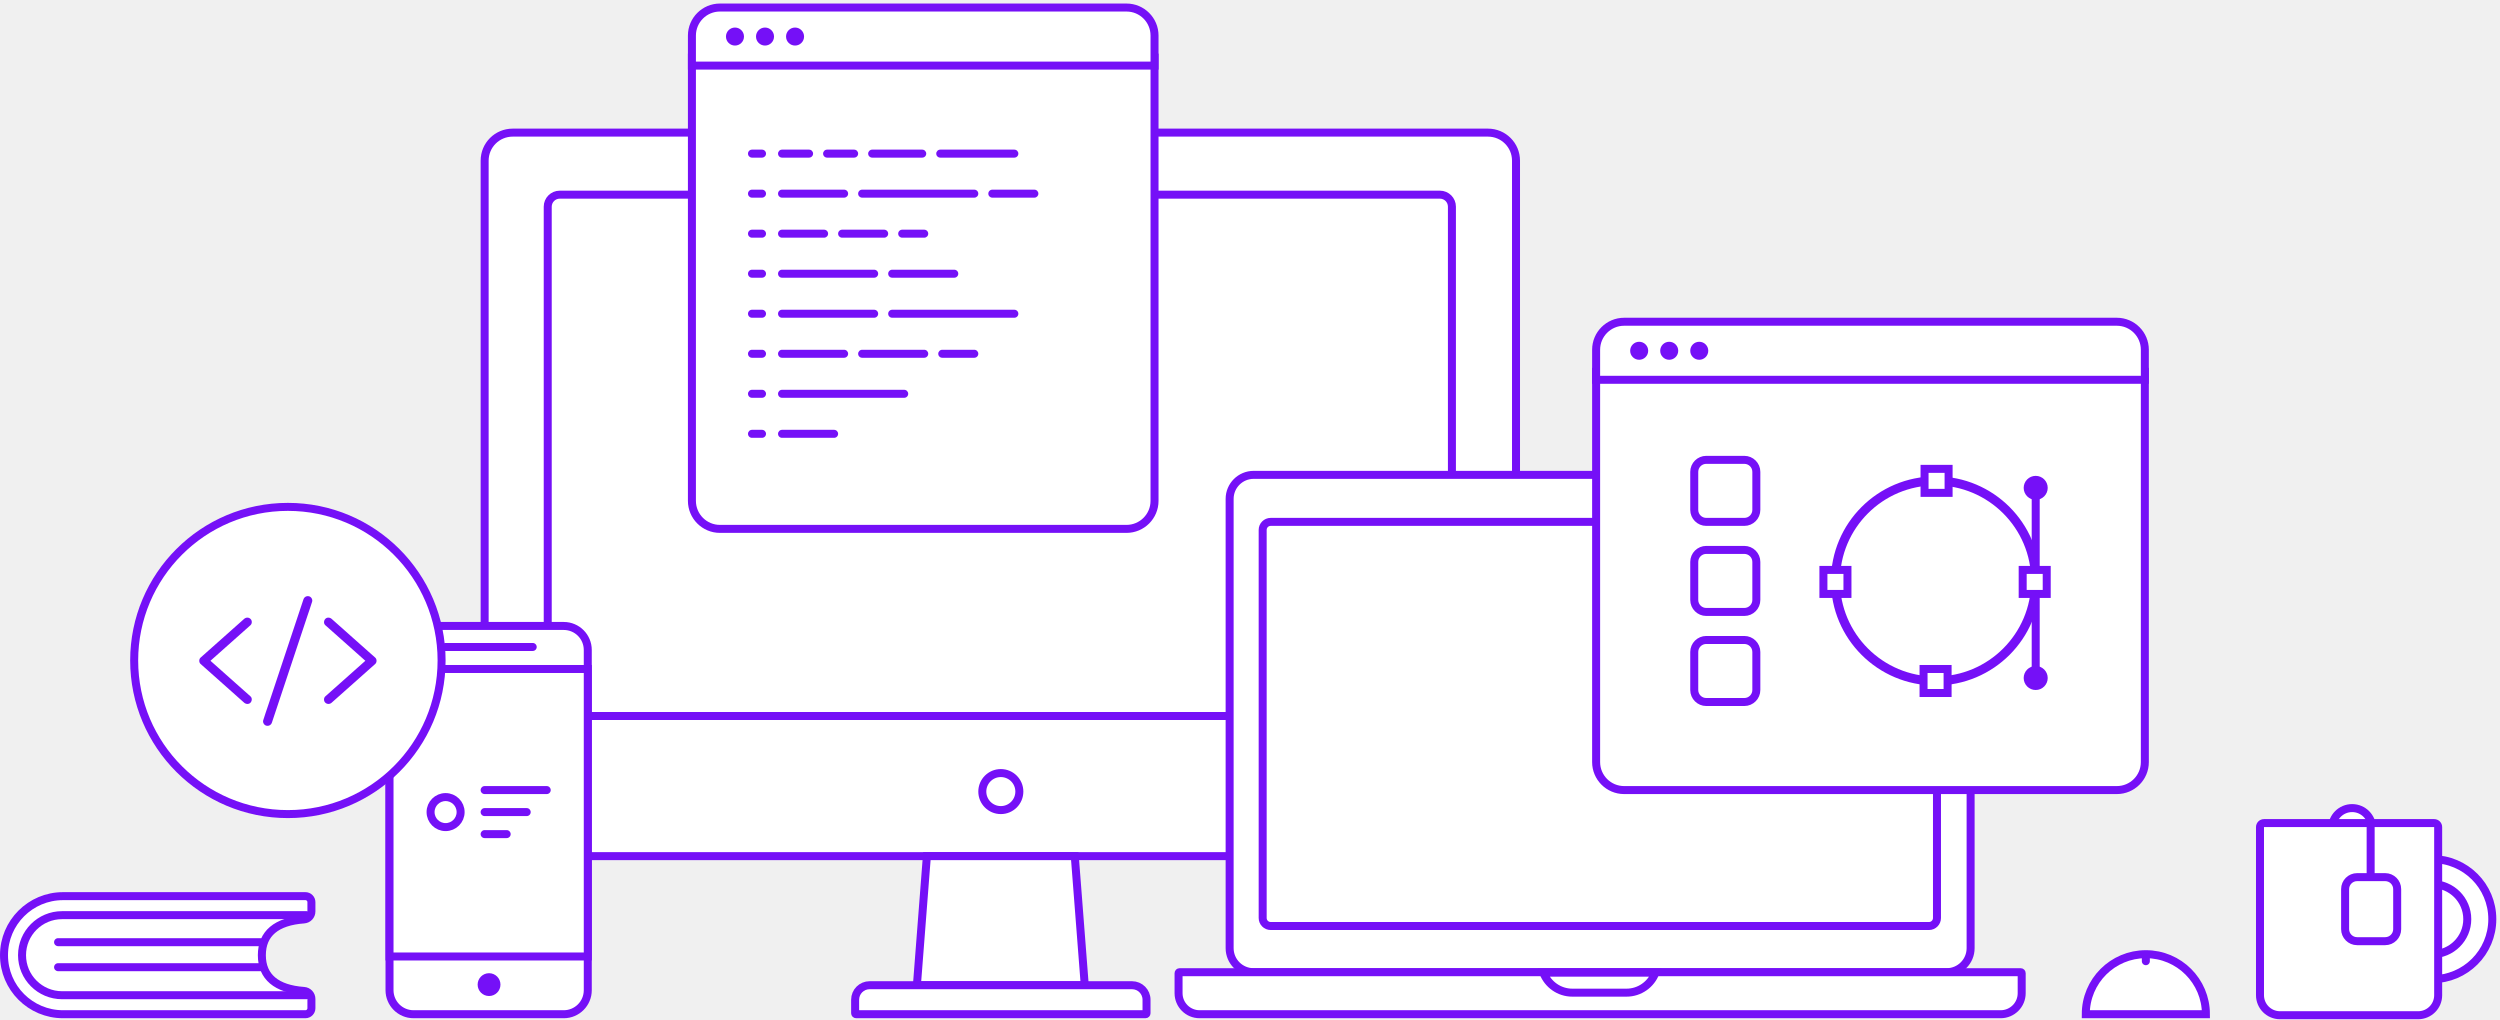
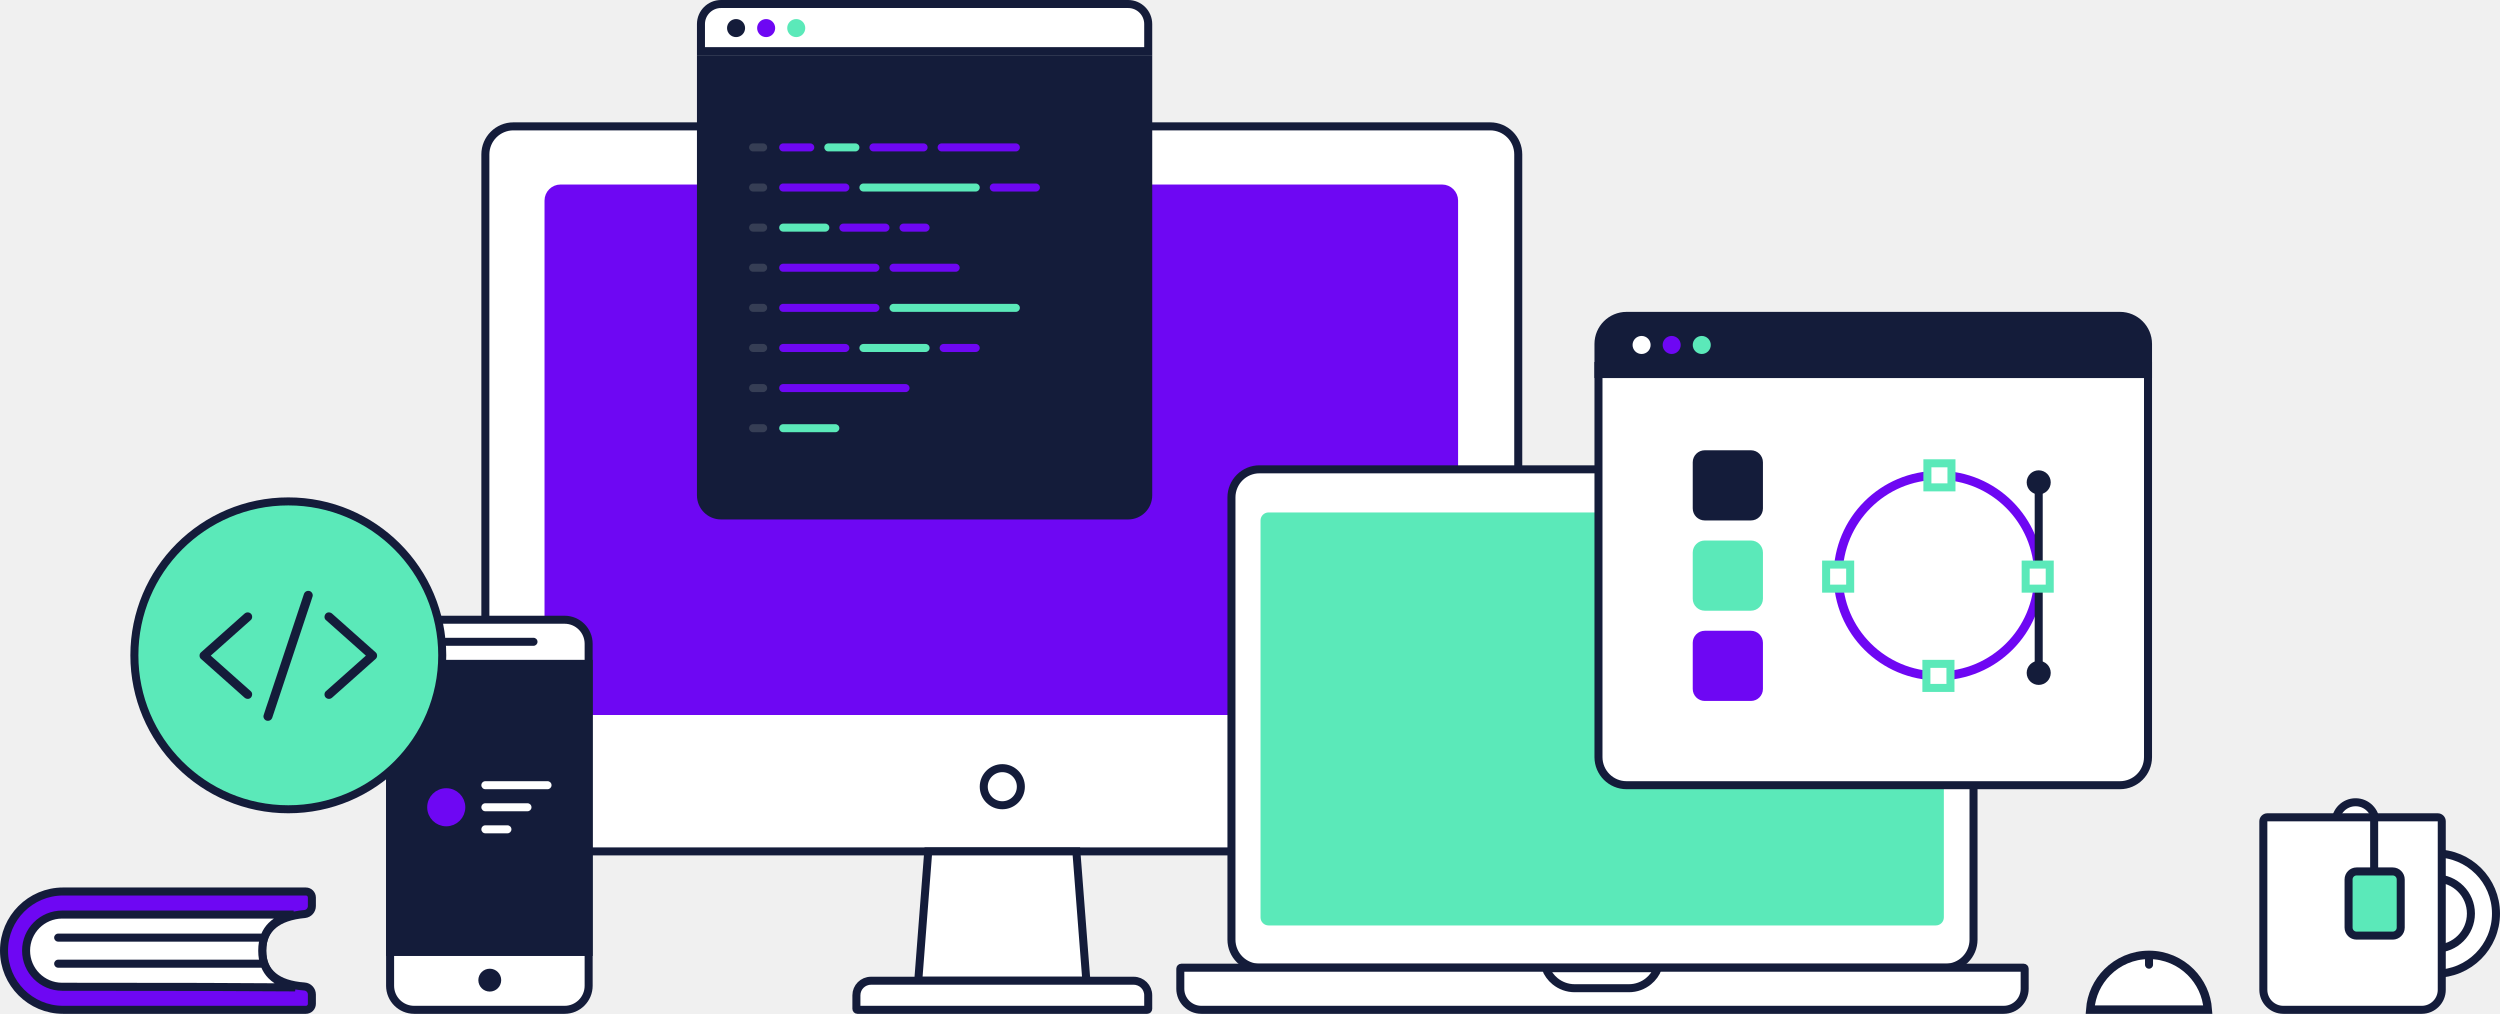
- <svg xmlns="http://www.w3.org/2000/svg" width="650px" height="265px" viewBox="0 0 650 265" version="1.1">
-   <g id="Website" stroke="none" stroke-width="1" fill="none" fill-rule="evenodd">
-     <g id="Group-32" transform="translate(0, 3)">
-       <path d="M126.008,38.765 C126.008,34.738 129.264,31.482 133.298,31.482 L386.872,31.482 C390.899,31.482 394.162,34.74 394.162,38.765 L394.162,212.307 C394.162,216.334 390.906,219.591 386.872,219.591 L133.298,219.591 C129.271,219.591 126.008,216.332 126.008,212.307 L126.008,38.765 Z" id="Case" stroke="#7510F7" stroke-width="2.081" fill="#FFFFFF" />
-       <path d="M142.41,50.737 C142.41,49.012 143.813,47.613 145.536,47.613 L374.374,47.613 C376.103,47.613 377.5,49.004 377.5,50.737 L377.5,180.042 C377.5,181.766 376.097,183.166 374.374,183.166 L145.536,183.166 C143.807,183.166 142.41,181.774 142.41,180.042 L142.41,50.737 Z" id="Case" stroke="#7510F7" stroke-width="2.081" fill="#FFFFFF" />
-       <path d="M240.99,219.591 L279.441,219.591 L282.037,253.154 L238.394,253.154 L240.99,219.591 Z" id="Case" stroke="#7510F7" stroke-width="2.081" fill="#FFFFFF" />
-       <path d="M222.334,253.411 L222.334,256.927 C222.334,259.007 224.024,260.699 226.104,260.699 L294.326,260.699 C296.402,260.699 298.096,259.007 298.096,256.927 L298.096,253.411 C298.096,253.266 297.984,253.154 297.835,253.154 L222.596,253.154 C222.45,253.154 222.334,253.269 222.334,253.411 Z" id="Keyboard" stroke="#7510F7" stroke-width="2.081" fill="#FFFFFF" transform="translate(260.2153, 256.9265) scale(1, -1) translate(-260.2153, -256.9265) " />
-       <ellipse id="Oval-6" stroke="#7510F7" stroke-width="2.081" cx="260.215" cy="202.809" rx="4.816" ry="4.813" />
-       <rect id="Case" stroke="#7510F7" stroke-width="2.081" fill="#FFFFFF" x="101.275" y="159.75" width="51.547" height="100.949" rx="6.244" />
-       <path d="M101.275,170.937 L152.822,170.937 L152.822,245.687 L101.275,245.687 L101.275,170.937 Z" id="Case" stroke="#7510F7" stroke-width="2.081" fill="#FFFFFF" />
-       <rect id="Rectangle-11" fill="#7510F7" x="114.812" y="164.173" width="24.733" height="2.081" rx="1.041" />
-       <rect id="Rectangle-11" fill="#7510F7" x="124.185" y="250.032" width="5.936" height="5.932" rx="2.966" />
-       <ellipse id="Oval-6" stroke="#7510F7" stroke-width="2.081" fill="#FFFFFF" cx="115.854" cy="208.143" rx="3.905" ry="3.903" />
-       <rect id="Rectangle-11" fill="#7510F7" x="124.966" y="201.378" width="18.224" height="2.081" rx="1.041" />
-       <rect id="Rectangle-11" fill="#7510F7" x="124.966" y="207.102" width="13.017" height="2.081" rx="1.041" />
-       <rect id="Rectangle-11" fill="#7510F7" x="124.966" y="212.826" width="7.81" height="2.081" rx="1.041" />
-       <ellipse id="Oval-7" stroke="#7510F7" stroke-width="2.081" fill="#FFFFFF" cx="74.849" cy="168.726" rx="39.964" ry="39.937" />
-       <rect id="Case" stroke="#7510F7" stroke-width="2.081" fill="#FFFFFF" x="319.705" y="120.463" width="192.654" height="129.309" rx="6.244" />
-       <path d="M306.426,250.026 L306.426,255.235 C306.426,258.248 308.874,260.699 311.888,260.699 L520.176,260.699 C523.187,260.699 525.638,258.25 525.638,255.235 L525.638,250.026 C525.638,249.884 525.525,249.772 525.379,249.772 L306.685,249.772 C306.539,249.772 306.426,249.884 306.426,250.026 Z" id="Keyboard" stroke="#7510F7" stroke-width="2.081" fill="#FFFFFF" />
-       <path d="M430.429,249.889 L401.27,249.888 C402.434,252.961 405.402,255.092 408.808,255.092 L422.891,255.092 C426.297,255.092 429.265,252.962 430.429,249.889 Z" id="Notch" stroke="#7510F7" stroke-width="2.081" fill="#FFFFFF" />
-       <rect id="Screen" stroke="#7510F7" stroke-width="2.081" fill="#FFFFFF" x="328.295" y="132.691" width="175.32" height="105.073" rx="2.081" />
-       <ellipse id="Oval-3" fill="#293347" cx="254.358" cy="49.954" rx="1.302" ry="1.301" />
-       <path d="M179.899,11.968 L300.178,11.968 L300.178,127.228 C300.178,131.249 296.909,134.512 292.886,134.512 L187.191,134.512 C183.166,134.512 179.899,131.248 179.899,127.228 L179.899,11.968 Z" id="Case" stroke="#7510F7" stroke-width="2.081" fill="#FFFFFF" />
-       <path d="M179.899,6.238 C179.899,2.22 183.169,-1.041 187.191,-1.041 L292.886,-1.041 C296.913,-1.041 300.178,2.216 300.178,6.238 L300.178,14.05 L179.899,14.05 L179.899,6.238 Z" id="Case" stroke="#7510F7" stroke-width="2.081" fill="#FFFFFF" />
-       <ellipse id="Oval-5" fill="#7510F7" cx="191.094" cy="6.504" rx="2.343" ry="2.342" />
-       <ellipse id="Oval-5" fill="#7510F7" cx="198.904" cy="6.504" rx="2.343" ry="2.342" />
-       <ellipse id="Oval-5" fill="#7510F7" cx="206.714" cy="6.504" rx="2.343" ry="2.342" />
-       <rect id="Rectangle-11" fill="#7510F7" x="194.478" y="87.94" width="4.686" height="2.081" rx="1.041" />
-       <rect id="Rectangle-11" fill="#7510F7" x="194.478" y="35.905" width="4.686" height="2.081" rx="1.041" />
-       <path d="M203.329,35.905 L210.36,35.905 C210.935,35.905 211.401,36.371 211.401,36.945 C211.401,37.52 210.935,37.986 210.36,37.986 L203.329,37.986 C202.754,37.986 202.288,37.52 202.288,36.945 C202.288,36.371 202.754,35.905 203.329,35.905 Z" id="Rectangle-11" fill="#7510F7" />
-       <path d="M215.045,35.905 L222.075,35.905 C222.65,35.905 223.116,36.371 223.116,36.945 C223.116,37.52 222.65,37.986 222.075,37.986 L215.045,37.986 C214.47,37.986 214.004,37.52 214.004,36.945 C214.004,36.371 214.47,35.905 215.045,35.905 Z" id="Rectangle-11" fill="#7510F7" />
-       <path d="M226.76,35.905 L239.779,35.905 C240.354,35.905 240.82,36.371 240.82,36.945 C240.82,37.52 240.354,37.986 239.779,37.986 L226.76,37.986 C226.186,37.986 225.72,37.52 225.72,36.945 C225.72,36.371 226.186,35.905 226.76,35.905 Z" id="Rectangle-11" fill="#7510F7" />
-       <path d="M244.464,35.905 L263.731,35.905 C264.305,35.905 264.771,36.371 264.771,36.945 C264.771,37.52 264.305,37.986 263.731,37.986 L244.464,37.986 C243.889,37.986 243.423,37.52 243.423,36.945 C243.423,36.371 243.889,35.905 244.464,35.905 Z" id="Rectangle-11" fill="#7510F7" />
-       <rect id="Rectangle-11" fill="#7510F7" x="194.478" y="46.312" width="4.686" height="2.081" rx="1.041" />
-       <rect id="Rectangle-11" fill="#7510F7" x="194.478" y="56.719" width="4.686" height="2.081" rx="1.041" />
-       <rect id="Rectangle-11" fill="#7510F7" x="194.478" y="67.126" width="4.686" height="2.081" rx="1.041" />
-       <rect id="Rectangle-11" fill="#7510F7" x="194.478" y="77.533" width="4.686" height="2.081" rx="1.041" />
-       <rect id="Rectangle-11" fill="#7510F7" x="194.478" y="98.348" width="4.686" height="2.081" rx="1.041" />
-       <rect id="Rectangle-11" fill="#7510F7" x="194.478" y="108.755" width="4.686" height="2.081" rx="1.041" />
-       <rect id="Rectangle-11" fill="#7510F7" x="202.288" y="46.312" width="18.224" height="2.081" rx="1.041" />
-       <rect id="Rectangle-11" fill="#7510F7" x="223.116" y="46.312" width="31.241" height="2.081" rx="1.041" />
-       <rect id="Rectangle-11" fill="#7510F7" x="256.961" y="46.312" width="13.017" height="2.081" rx="1.041" />
-       <rect id="Rectangle-11" fill="#7510F7" x="202.288" y="56.719" width="13.017" height="2.081" rx="1.041" />
-       <rect id="Rectangle-11" fill="#7510F7" x="217.909" y="56.719" width="13.017" height="2.081" rx="1.041" />
-       <rect id="Rectangle-11" fill="#7510F7" x="233.53" y="56.719" width="7.81" height="2.081" rx="1.041" />
-       <rect id="Rectangle-11" fill="#7510F7" x="202.288" y="67.126" width="26.035" height="2.081" rx="1.041" />
-       <rect id="Rectangle-11" fill="#7510F7" x="230.926" y="67.126" width="18.224" height="2.081" rx="1.041" />
-       <rect id="Rectangle-11" fill="#7510F7" x="202.288" y="77.533" width="26.035" height="2.081" rx="1.041" />
-       <rect id="Rectangle-11" fill="#7510F7" x="230.926" y="77.533" width="33.845" height="2.081" rx="1.041" />
-       <rect id="Rectangle-11" fill="#7510F7" x="202.288" y="87.94" width="18.224" height="2.081" rx="1.041" />
-       <rect id="Rectangle-11" fill="#7510F7" x="223.116" y="87.94" width="18.224" height="2.081" rx="1.041" />
-       <rect id="Rectangle-11" fill="#7510F7" x="243.944" y="87.94" width="10.414" height="2.081" rx="1.041" />
-       <rect id="Rectangle-11" fill="#7510F7" x="202.288" y="98.348" width="33.845" height="2.081" rx="1.041" />
-       <rect id="Rectangle-11" fill="#7510F7" x="202.288" y="108.755" width="15.621" height="2.081" rx="1.041" />
-       <path d="M414.991,93.664 L557.659,93.664 L557.659,195.143 C557.659,199.163 554.4,202.419 550.374,202.419 L422.277,202.419 C418.256,202.419 414.991,199.157 414.991,195.143 L414.991,93.664 Z" id="Case" stroke="#7510F7" stroke-width="2.081" fill="#FFFFFF" />
-       <path d="M414.991,87.934 C414.991,83.913 418.251,80.655 422.277,80.655 L550.374,80.655 C554.398,80.655 557.659,83.912 557.659,87.934 L557.659,95.746 L414.991,95.746 L414.991,87.934 Z" id="Case" stroke="#7510F7" stroke-width="2.081" fill="#FFFFFF" />
-       <ellipse id="Oval-5" fill="#7510F7" cx="426.186" cy="88.201" rx="2.343" ry="2.342" />
-       <ellipse id="Oval-5" fill="#7510F7" cx="433.996" cy="88.201" rx="2.343" ry="2.342" />
-       <ellipse id="Oval-5" fill="#7510F7" cx="441.806" cy="88.201" rx="2.343" ry="2.342" />
-       <ellipse id="Oval-6" stroke="#7510F7" stroke-width="2.342" fill="#FFFFFF" cx="503.248" cy="148.042" rx="26.035" ry="26.018" />
-       <path d="M500.383,118.902 L500.383,125.146 L506.633,125.146 L506.633,118.902 L500.383,118.902 Z" id="Rectangle-12" stroke="#7510F7" stroke-width="2.081" fill="#FFFFFF" />
-       <path d="M500.123,170.937 L500.123,177.182 L506.373,177.182 L506.373,170.937 L500.123,170.937 Z" id="Rectangle-12" stroke="#7510F7" stroke-width="2.081" fill="#FFFFFF" />
-       <path d="M474.089,145.18 L474.089,151.424 L480.338,151.424 L480.338,145.18 L474.089,145.18 Z" id="Rectangle-12" stroke="#7510F7" stroke-width="2.081" fill="#FFFFFF" />
-       <path d="M525.897,145.18 L525.897,151.424 L532.147,151.424 L532.147,145.18 L525.897,145.18 Z" id="Rectangle-12" stroke="#7510F7" stroke-width="2.081" fill="#FFFFFF" />
-       <line x1="529.282" y1="124.626" x2="529.282" y2="144.139" id="Line" stroke="#7510F7" stroke-width="2.081" stroke-linecap="square" />
-       <line x1="529.282" y1="151.944" x2="529.282" y2="171.458" id="Line" stroke="#7510F7" stroke-width="2.081" stroke-linecap="square" />
-       <ellipse id="Oval-5" fill="#7510F7" cx="529.282" cy="123.845" rx="3.124" ry="3.122" />
-       <ellipse id="Oval-5" fill="#7510F7" cx="529.282" cy="173.279" rx="3.124" ry="3.122" />
-       <g id="Group-60" transform="translate(439.4632, 115.5194)" fill="#FFFFFF" stroke="#7510F7" stroke-width="2.081">
-         <rect id="Rectangle-15" x="1.041" y="1.041" width="16.143" height="16.131" rx="3.122" />
-         <rect id="Rectangle-15" x="1.041" y="24.457" width="16.143" height="16.131" rx="3.122" />
-         <rect id="Rectangle-15" x="1.041" y="47.873" width="16.143" height="16.131" rx="3.122" />
+ <svg xmlns="http://www.w3.org/2000/svg" width="2493px" height="1011px" viewBox="0 0 2493 1011" version="1.1">
+   <g id="Assets" stroke="none" stroke-width="1" fill="none" fill-rule="evenodd">
+     <g id="Group-28">
+       <path d="M1485.994,126 L512.006,126 C504.271,126 497.27,129.133 492.203,134.197 C487.134,139.264 484,146.263 484,153.994 L484,821.006 C484,828.733 487.135,835.733 492.205,840.801 C497.273,845.866 504.274,849 512.006,849 L1485.994,849 C1493.729,849 1500.73,845.867 1505.797,840.803 C1510.866,835.736 1514,828.737 1514,821.006 L1514,153.994 C1514,146.267 1510.865,139.267 1505.795,134.199 C1500.727,129.134 1493.726,126 1485.994,126 Z" id="Case" stroke="#141C3A" stroke-width="8" fill="#FFFFFF" />
+       <path d="M1438.007,188 L558.993,188 C555.683,188 552.683,189.344 550.511,191.52 C548.342,193.692 547,196.692 547,200.006 L547,696.994 C547,700.308 548.342,703.309 550.511,705.481 C552.682,707.656 555.681,709 558.993,709 L1438.007,709 C1441.317,709 1444.317,707.656 1446.489,705.48 C1448.658,703.308 1450,700.308 1450,696.994 L1450,200.006 C1450,196.692 1448.658,193.691 1446.489,191.519 C1444.318,189.344 1441.319,188 1438.007,188 Z" id="Case" stroke="#6E07F3" stroke-width="8" fill="#6E07F3" />
+       <path d="M1073.35,849 L925.65,849 L915.679,978 L1083.321,978 L1073.35,849 Z" id="Case" stroke="#141C3A" stroke-width="8" fill="#FFFFFF" />
+       <path d="M1143.998,978 L855.002,978 C854.726,978 854.476,978.111 854.295,978.292 C854.112,978.476 854,978.73 854,979.009 L854,992.5 C854,996.505 855.623,1000.129 858.248,1002.753 C860.873,1005.377 864.5,1007 868.506,1007 L1130.494,1007 C1134.499,1007 1138.126,1005.376 1140.751,1002.752 C1143.376,1000.128 1145,996.504 1145,992.5 L1145,979.009 C1145,978.729 1144.89,978.475 1144.707,978.292 C1144.526,978.11 1144.275,978 1143.998,978 Z" id="Keyboard" stroke="#141C3A" stroke-width="8" fill="#FFFFFF" transform="translate(999.5, 992.5) scale(1, -1) translate(-999.5, -992.5) " />
+       <circle id="Oval-6" stroke="#141C3A" stroke-width="8" cx="999.5" cy="784.5" r="18.5" />
+       <rect id="Case" stroke="#141C3A" stroke-width="8" fill="#FFFFFF" x="389" y="618" width="198" height="389" rx="24" />
+       <path d="M587,662 L389,662 L389,949.3 L587,949.3 L587,662 Z" id="Case" stroke="#141C3A" stroke-width="8" fill="#141C3A" />
+       <rect id="Rectangle-11" fill="#141C3A" x="441" y="636" width="95" height="8" rx="4" />
+       <rect id="Rectangle-11" fill="#141C3A" x="477" y="966" width="22.8" height="22.8" rx="11.4" />
+       <circle id="Oval-6" stroke="#6E07F3" stroke-width="8" fill="#6E07F3" cx="445" cy="805" r="15" />
+       <g id="Group-73" transform="translate(480, 779)" fill="#FFFFFF">
+         <rect id="Rectangle-11" x="0" y="0" width="70" height="8" rx="4" />
+         <rect id="Rectangle-11" x="0" y="22" width="50" height="8" rx="4" />
+         <rect id="Rectangle-11" x="0" y="44" width="30" height="8" rx="4" />
      </g>
-       <ellipse id="Oval-8" stroke="#7510F7" stroke-width="2.081" fill="#FFFFFF" cx="632.379" cy="235.982" rx="15.621" ry="15.611" />
-       <ellipse id="Oval-8" stroke="#7510F7" stroke-width="2.081" fill="#FFFFFF" cx="632.379" cy="235.982" rx="9.112" ry="9.106" />
-       <ellipse id="Oval-8" stroke="#7510F7" stroke-width="2.081" fill="#FFFFFF" cx="611.552" cy="212.306" rx="5.207" ry="5.204" />
-       <path d="M588.64,211.005 C588.065,211.005 587.599,211.471 587.599,212.046 L587.599,255.756 C587.599,258.63 589.929,260.959 592.803,260.959 L628.72,260.959 C631.594,260.959 633.924,258.63 633.924,255.756 L633.924,212.046 C633.924,211.471 633.458,211.005 632.883,211.005 L588.64,211.005 Z" id="Rectangle-16" stroke="#7510F7" stroke-width="2.081" fill="#FFFFFF" />
-       <rect id="Rectangle-16" stroke="#7510F7" stroke-width="2.081" fill="#FFFFFF" x="609.729" y="225.055" width="13.539" height="16.651" rx="3.122" />
-       <line x1="616.368" y1="211.395" x2="616.368" y2="223.233" id="Line-2" stroke="#7510F7" stroke-width="2.081" stroke-linecap="square" />
-       <path d="M557.92,260.699 C566.548,260.699 573.541,260.699 573.541,260.699 C573.541,252.078 566.548,245.088 557.92,245.088 C549.293,245.088 542.3,252.078 542.3,260.699 C542.3,260.699 549.293,260.699 557.92,260.699 Z" id="Oval-8" stroke="#7510F7" stroke-width="2.081" fill="#FFFFFF" />
-       <rect id="Rectangle-11" fill="#7510F7" x="556.879" y="244.568" width="2.083" height="3.382" rx="1.041" />
-       <path d="M16.391,229.998 C7.913,229.998 1.041,236.871 1.041,245.349 C1.041,253.827 7.913,260.699 16.391,260.699 L79.407,260.699 C80.269,260.699 80.968,260 80.968,259.138 L80.968,256.722 C80.968,255.63 80.124,254.723 79.034,254.646 C71.88,254.138 68.081,250.995 68.081,245.349 C68.081,239.702 71.88,236.559 79.034,236.051 C80.124,235.974 80.968,235.067 80.968,233.975 L80.968,231.559 C80.968,230.697 80.269,229.998 79.407,229.998 L16.391,229.998 Z" id="Rectangle-17" stroke="#7510F7" stroke-width="2.081" fill="#FFFFFF" />
-       <path d="M80.186,255.3 C80.186,255.552 79.982,255.756 79.73,255.756 L79.73,255.756 L72.353,255.756 L16.141,255.756 C10.39,255.756 5.728,251.096 5.728,245.349 C5.728,239.601 10.39,234.941 16.141,234.941 L72.353,234.941 L79.73,234.941 L79.73,234.941 C79.982,234.941 80.186,235.146 80.186,235.397" id="Rectangle-19" stroke="#7510F7" stroke-width="2.081" />
-       <rect id="Rectangle-18" fill="#7510F7" x="14.059" y="240.926" width="54.673" height="2.081" rx="1.041" />
-       <rect id="Rectangle-18" fill="#7510F7" x="14.059" y="247.43" width="54.673" height="2.081" rx="1.041" />
-       <path d="M65.127,178.055 C63.849,176.92 62.571,175.785 61.294,174.65 C59.257,172.843 57.227,171.03 55.191,169.223 C54.724,168.812 54.258,168.395 53.797,167.983 C53.797,168.528 53.797,169.078 53.797,169.622 C55.074,168.487 56.352,167.352 57.63,166.217 C59.666,164.41 61.696,162.597 63.732,160.79 C64.199,160.379 64.666,159.962 65.127,159.551 C65.582,159.145 65.576,158.317 65.127,157.912 C64.642,157.466 63.966,157.477 63.475,157.912 C62.198,159.047 60.92,160.182 59.642,161.317 C57.606,163.124 55.576,164.937 53.54,166.744 C53.073,167.155 52.607,167.572 52.146,167.983 C51.696,168.383 51.696,169.223 52.146,169.622 C53.423,170.758 54.701,171.893 55.979,173.028 C58.015,174.835 60.045,176.648 62.081,178.455 C62.548,178.866 63.015,179.283 63.475,179.694 C63.931,180.1 64.683,180.175 65.127,179.694 C65.535,179.254 65.611,178.489 65.127,178.055 L65.127,178.055 Z" id="Shape" fill="#7510F7" fill-rule="nonzero" />
-       <path d="M84.583,159.554 C85.86,160.689 87.138,161.824 88.416,162.959 C90.452,164.766 92.482,166.579 94.518,168.386 C94.985,168.797 95.452,169.214 95.912,169.625 C95.912,169.081 95.912,168.531 95.912,167.986 C94.635,169.121 93.357,170.256 92.079,171.392 C90.043,173.199 88.013,175.011 85.977,176.818 C85.51,177.23 85.043,177.647 84.583,178.058 C84.128,178.463 84.133,179.291 84.583,179.697 C85.067,180.143 85.744,180.131 86.234,179.697 C87.511,178.562 88.789,177.427 90.067,176.291 C92.103,174.484 94.133,172.672 96.169,170.865 C96.636,170.453 97.103,170.036 97.563,169.625 C98.013,169.226 98.013,168.386 97.563,167.986 C96.286,166.851 95.008,165.716 93.73,164.581 C91.694,162.774 89.664,160.961 87.628,159.154 C87.161,158.743 86.695,158.326 86.234,157.914 C85.779,157.509 85.026,157.434 84.583,157.914 C84.174,158.355 84.098,159.119 84.583,159.554 L84.583,159.554 Z" id="Shape" fill="#7510F7" fill-rule="nonzero" />
-       <path d="M70.694,184.876 C71.044,183.833 71.388,182.791 71.738,181.742 C72.572,179.235 73.407,176.733 74.241,174.225 C75.244,171.202 76.248,168.184 77.257,165.161 C78.126,162.549 78.996,159.937 79.865,157.325 C80.279,156.056 80.746,154.794 81.131,153.508 C81.137,153.491 81.143,153.473 81.148,153.456 C81.341,152.883 80.927,152.164 80.332,152.031 C79.69,151.886 79.101,152.222 78.896,152.842 C78.546,153.885 78.202,154.927 77.852,155.975 C77.018,158.483 76.184,160.985 75.349,163.493 C74.346,166.516 73.342,169.534 72.333,172.557 C71.464,175.169 70.595,177.781 69.725,180.393 C69.311,181.656 68.844,182.918 68.459,184.204 C68.453,184.221 68.448,184.239 68.442,184.256 C68.249,184.829 68.663,185.548 69.259,185.681 C69.9,185.826 70.49,185.49 70.694,184.876 L70.694,184.876 Z" id="Shape" fill="#7510F7" fill-rule="nonzero" />
+       <circle id="Oval-7" stroke="#141C3A" stroke-width="8" fill="#5BE9B9" cx="287.5" cy="653.5" r="153.5" />
+       <path d="M1940.009,468 L1255.991,468 C1248.259,468 1241.262,471.134 1236.197,476.2 C1231.132,481.267 1228,488.267 1228,496 L1228,937 C1228,944.728 1231.134,951.729 1236.2,956.797 C1241.265,961.865 1248.262,965 1255.991,965 L1940.009,965 C1947.741,965 1954.738,961.866 1959.803,956.8 C1964.868,951.733 1968,944.733 1968,937 L1968,496 C1968,488.272 1964.866,481.271 1959.8,476.203 C1954.735,471.135 1947.738,468 1940.009,468 Z" id="Case" stroke="#141C3A" stroke-width="8" fill="#FFFFFF" />
+       <path d="M2018.008,965 L1177.992,965 C1177.719,965 1177.472,965.112 1177.293,965.291 C1177.112,965.472 1177,965.723 1177,966 L1177,986 C1177,991.8 1179.351,997.049 1183.152,1000.849 C1186.953,1004.65 1192.206,1007 1198.007,1007 L1997.993,1007 C2003.794,1007 2009.046,1004.649 2012.848,1000.849 C2016.649,997.049 2019,991.799 2019,986 L2019,966 C2019,965.723 2018.887,965.473 2018.705,965.291 C2018.527,965.113 2018.281,965 2018.008,965 Z" id="Keyboard" stroke="#141C3A" stroke-width="8" fill="#FFFFFF" />
+       <path d="M1653.29,965.449 L1541.307,965.449 C1543.256,970.584 1546.53,975.065 1550.71,978.477 C1556.048,982.836 1562.866,985.448 1570.294,985.448 L1624.304,985.448 C1631.73,985.448 1638.548,982.835 1643.886,978.476 C1648.066,975.064 1651.34,970.583 1653.29,965.449 Z" id="Notch" stroke="#141C3A" stroke-width="8" fill="#FFFFFF" />
+       <rect id="Screen" fill="#5BE9B9" x="1257" y="511" width="681.407" height="411.85" rx="8" />
+       <g id="Group-69" transform="translate(695, 0)">
+         <circle id="Oval-3" fill="#293347" cx="282" cy="197" r="5" />
+         <path d="M450,59 L4,59 L4,494.001 C4,499.527 6.238,504.525 9.858,508.143 C13.479,511.763 18.482,514 24.009,514 L429.991,514 C435.517,514 440.52,511.762 444.14,508.142 C447.761,504.524 450,499.524 450,494.001 L450,59 Z" id="Case" stroke="#141C3A" stroke-width="8" fill="#141C3A" />
+         <path d="M429.991,4 L24.009,4 C18.483,4 13.481,6.239 9.86,9.859 C6.239,13.479 4,18.48 4,24.004 L4,51 L450,51 L450,24.004 C450,18.481 447.76,13.48 444.139,9.86 C440.518,6.24 435.516,4 429.991,4 Z" id="Case" stroke="#141C3A" stroke-width="8" fill="#FFFFFF" />
+         <circle id="Oval-5" fill="#141C3A" cx="39" cy="28" r="9" />
+         <circle id="Oval-5" fill="#6E07F3" cx="69" cy="28" r="9" />
+         <circle id="Oval-5" fill="#5BE9B9" cx="99" cy="28" r="9" />
+         <g id="Group-72" transform="translate(52, 143)">
+           <rect id="Rectangle-11" fill="#535B6B" opacity="0.54" x="0" y="200" width="18" height="8" rx="4" />
+           <rect id="Rectangle-11" fill="#535B6B" opacity="0.54" x="0" y="0" width="18" height="8" rx="4" />
+           <path d="M34,0 L61,0 C63.209,-4.05812251e-16 65,1.791 65,4 C65,6.209 63.209,8 61,8 L34,8 C31.791,8 30,6.209 30,4 C30,1.791 31.791,4.05812251e-16 34,0 Z" id="Rectangle-11" fill="#6E07F3" />
+           <path d="M79,0 L106,0 C108.209,-4.05812251e-16 110,1.791 110,4 C110,6.209 108.209,8 106,8 L79,8 C76.791,8 75,6.209 75,4 C75,1.791 76.791,4.05812251e-16 79,0 Z" id="Rectangle-11" fill="#5BE9B9" />
+           <path d="M124,0 L174,0 C176.209,-4.05812251e-16 178,1.791 178,4 C178,6.209 176.209,8 174,8 L124,8 C121.791,8 120,6.209 120,4 C120,1.791 121.791,4.05812251e-16 124,0 Z" id="Rectangle-11" fill="#6E07F3" />
+           <path d="M192,0 L266,0 C268.209,-4.05812251e-16 270,1.791 270,4 C270,6.209 268.209,8 266,8 L192,8 C189.791,8 188,6.209 188,4 C188,1.791 189.791,4.05812251e-16 192,0 Z" id="Rectangle-11" fill="#6E07F3" />
+           <rect id="Rectangle-11" fill="#535B6B" opacity="0.54" x="0" y="40" width="18" height="8" rx="4" />
+           <rect id="Rectangle-11" fill="#535B6B" opacity="0.54" x="0" y="80" width="18" height="8" rx="4" />
+           <rect id="Rectangle-11" fill="#535B6B" opacity="0.54" x="0" y="120" width="18" height="8" rx="4" />
+           <rect id="Rectangle-11" fill="#535B6B" opacity="0.54" x="0" y="160" width="18" height="8" rx="4" />
+           <rect id="Rectangle-11" fill="#535B6B" opacity="0.54" x="0" y="240" width="18" height="8" rx="4" />
+           <rect id="Rectangle-11" fill="#535B6B" opacity="0.54" x="0" y="280" width="18" height="8" rx="4" />
+           <rect id="Rectangle-11" fill="#6E07F3" x="30" y="40" width="70" height="8" rx="4" />
+           <rect id="Rectangle-11" fill="#5BE9B9" x="110" y="40" width="120" height="8" rx="4" />
+           <rect id="Rectangle-11" fill="#6E07F3" x="240" y="40" width="50" height="8" rx="4" />
+           <rect id="Rectangle-11" fill="#5BE9B9" x="30" y="80" width="50" height="8" rx="4" />
+           <rect id="Rectangle-11" fill="#6E07F3" x="90" y="80" width="50" height="8" rx="4" />
+           <rect id="Rectangle-11" fill="#6E07F3" x="150" y="80" width="30" height="8" rx="4" />
+           <rect id="Rectangle-11" fill="#6E07F3" x="30" y="120" width="100" height="8" rx="4" />
+           <rect id="Rectangle-11" fill="#6E07F3" x="140" y="120" width="70" height="8" rx="4" />
+           <rect id="Rectangle-11" fill="#6E07F3" x="30" y="160" width="100" height="8" rx="4" />
+           <rect id="Rectangle-11" fill="#5BE9B9" x="140" y="160" width="130" height="8" rx="4" />
+           <rect id="Rectangle-11" fill="#6E07F3" x="30" y="200" width="70" height="8" rx="4" />
+           <rect id="Rectangle-11" fill="#5BE9B9" x="110" y="200" width="70" height="8" rx="4" />
+           <rect id="Rectangle-11" fill="#6E07F3" x="190" y="200" width="40" height="8" rx="4" />
+           <rect id="Rectangle-11" fill="#6E07F3" x="30" y="240" width="130" height="8" rx="4" />
+           <rect id="Rectangle-11" fill="#5BE9B9" x="30" y="280" width="60" height="8" rx="4" />
+         </g>
+       </g>
+       <g id="Group-68" transform="translate(1598, 319)">
+         <path d="M544,46 L-4,46 L-4,435.996 C-4,443.731 -0.865,450.732 4.203,455.799 C9.272,460.866 16.274,464 24.01,464 L515.99,464 C523.729,464 530.73,460.866 535.797,455.8 C540.866,450.733 544,443.731 544,435.996 L544,46 Z" id="Case" stroke="#141C3A" stroke-width="8" fill="#FFFFFF" />
+         <path d="M515.99,-4 L24.01,-4 C16.272,-4 9.271,-0.868 4.204,4.196 C-0.866,9.262 -4,16.262 -4,23.993 L-4,54 L544,54 L544,23.993 C544,16.263 540.865,9.264 535.795,4.198 C530.727,-0.867 523.725,-4 515.99,-4 Z" id="Case" stroke="#141C3A" stroke-width="8" fill="#141C3A" />
+         <circle id="Oval-5" fill="#FFFFFF" cx="39" cy="25" r="9" />
+         <circle id="Oval-5" fill="#6E07F3" cx="69" cy="25" r="9" />
+         <circle id="Oval-5" fill="#5BE9B9" cx="99" cy="25" r="9" />
+         <g id="Group-61" transform="translate(219, 139)">
+           <circle id="Oval-6" stroke="#6E07F3" stroke-width="9" cx="116" cy="116" r="100" />
+           <path d="M129,4 L105,4 L105,28 L129,28 L129,4 Z" id="Rectangle-12" stroke="#5BE9B9" stroke-width="8" fill="#FFFFFE" />
+           <path d="M128,204 L104,204 L104,228 L128,228 L128,204 Z" id="Rectangle-12" stroke="#5BE9B9" stroke-width="8" fill="#FFFFFE" />
+           <path d="M28,105 L4,105 L4,129 L28,129 L28,105 Z" id="Rectangle-12" stroke="#5BE9B9" stroke-width="8" fill="#FFFFFE" />
+           <line x1="216" y1="26" x2="216" y2="101" id="Line" stroke="#141C3A" stroke-width="8" stroke-linecap="square" />
+           <line x1="216" y1="131" x2="216" y2="206" id="Line" stroke="#141C3A" stroke-width="8" stroke-linecap="square" />
+           <circle id="Oval-5" fill="#141C3A" cx="216" cy="23" r="12" />
+           <circle id="Oval-5" fill="#141C3A" cx="216" cy="213" r="12" />
+           <path d="M227,105 L203,105 L203,129 L227,129 L227,105 Z" id="Rectangle-12" stroke="#5BE9B9" stroke-width="8" fill="#FFFFFE" />
+         </g>
+         <g id="Group-60" transform="translate(90, 130)">
+           <rect id="Rectangle-15" fill="#141C3A" x="0" y="0" width="70" height="70" rx="12" />
+           <rect id="Rectangle-15" fill="#5BE9B9" x="0" y="90" width="70" height="70" rx="12" />
+           <rect id="Rectangle-15" fill="#6E07F3" x="0" y="180" width="70" height="70" rx="12" />
+         </g>
+       </g>
+       <g id="Group-65" transform="translate(2253, 800)" stroke="#141C3A" stroke-width="8">
+         <g id="Group-64" transform="translate(116, 51)" fill="#FFFFFF">
+           <circle id="Oval-8" cx="60" cy="60" r="60" />
+           <circle id="Oval-8" cx="60" cy="60" r="35" />
+         </g>
+         <circle id="Oval-8" fill="#FFFFFE" cx="96" cy="20" r="20" />
+         <path d="M177.93,15 L8,15 C6.895,15 5.895,15.448 5.172,16.172 C4.448,16.895 4,17.895 4,19 L4,187 C4,192.523 6.239,197.523 9.858,201.142 C13.477,204.761 18.477,207 24,207 L161.93,207 C167.452,207 172.452,204.761 176.072,201.142 C179.691,197.523 181.93,192.523 181.93,187 L181.93,19 C181.93,17.895 181.482,16.895 180.758,16.172 C180.034,15.448 179.034,15 177.93,15 Z" id="Rectangle-16" fill="#FFFFFF" />
+         <path d="M133,69 L97,69 C94.791,69 92.791,69.895 91.343,71.343 C89.895,72.791 89,74.791 89,77 L89,125 C89,127.209 89.895,129.209 91.343,130.657 C92.791,132.105 94.791,133 97,133 L133,133 C135.209,133 137.209,132.105 138.657,130.657 C140.105,129.209 141,127.209 141,125 L141,77 C141,74.791 140.105,72.791 138.657,71.343 C137.209,69.895 135.209,69 133,69 Z" id="Rectangle-16" fill="#5BE9B9" />
+         <line x1="114.5" y1="16.5" x2="114.5" y2="62" id="Line-2" stroke-linecap="square" />
+       </g>
+       <g id="Group-78" transform="translate(2080, 948)">
+         <path d="M63,4.2 C46.763,4.2 32.063,10.781 21.422,21.422 C11.707,31.137 5.376,44.237 4.348,58.8 L121.652,58.8 C120.624,44.237 114.293,31.137 104.578,21.422 C93.937,10.781 79.237,4.2 63,4.2 Z" id="Oval-8" stroke="#141C3A" stroke-width="8.4" fill="#FFFFFF" />
+         <rect id="Rectangle-11" fill="#141C3A" x="59" y="5" width="8" height="13" rx="4" />
+       </g>
+       <g id="Group-27" transform="translate(0, 885)">
+         <path d="M305,4 L63,4 C46.708,4 31.958,10.604 21.281,21.281 C10.604,31.958 4,46.708 4,63 C4,79.293 10.604,94.043 21.281,104.72 C31.958,115.397 46.708,122.001 63,122.001 L305,122.001 C306.657,122.001 308.157,121.329 309.243,120.244 C310.328,119.158 311,117.658 311,116.001 L311,106.715 C311,104.616 310.189,102.695 308.854,101.262 C307.519,99.829 305.661,98.884 303.568,98.735 C289.725,97.75 279.435,94.236 272.536,88.526 C265.266,82.509 261.498,74.046 261.498,63 C261.498,51.94 265.274,43.393 272.628,37.232 C279.577,31.409 289.951,27.712 303.949,26.453 C305.952,26.214 307.711,25.247 308.971,23.833 C310.237,22.414 311,20.544 311,18.509 L311,10 C311,8.343 310.328,6.843 309.243,5.757 C308.157,4.672 306.657,4 305,4 Z" id="Rectangle-17" stroke="#141C3A" stroke-width="8" fill="#6E07F3" />
+         <path d="M292.786,27 L62,27 C52.059,27 43.059,31.029 36.544,37.544 C30.029,44.059 26,53.059 26,63 C26,72.941 30.029,81.941 36.544,88.456 C43.059,94.971 52.059,99 62,99 C170.896,99 248.328,99.208 294.297,99.623 L294.297,99.623 C286.25,97.45 277.023,94.37 270.47,87.641 C265.207,82.235 261.498,74.538 261.498,63 C261.498,51.353 265.277,43.627 270.619,38.24 C276.75,32.057 285.176,29.042 292.786,27 Z" id="Rectangle-19" stroke="#141C3A" stroke-width="8" fill="#FFFFFF" />
+         <path d="M57.925,72 L260.075,72 C262.243,72 264,73.791 264,76 C264,78.209 262.243,80 260.075,80 L57.925,80 C55.757,80 54,78.209 54,76 C54,73.791 55.757,72 57.925,72 Z" id="Rectangle-18" fill="#141C3A" />
+         <path d="M57.925,46 L260.075,46 C262.243,46 264,47.791 264,50 C264,52.209 262.243,54 260.075,54 L57.925,54 C55.757,54 54,52.209 54,50 C54,47.791 55.757,46 57.925,46 Z" id="Rectangle-18" fill="#141C3A" />
+       </g>
+       <g id="Group-94" transform="translate(199, 589)" fill="#141C3A" fill-rule="nonzero">
+         <path d="M51.154,100.357 C46.247,95.994 41.339,91.631 36.432,87.268 C28.611,80.323 20.812,73.355 12.992,66.41 C11.199,64.829 9.406,63.227 7.636,61.646 C7.636,63.739 7.636,65.853 7.636,67.946 C12.543,63.583 17.451,59.22 22.359,54.857 C30.179,47.912 37.978,40.944 45.799,33.999 C47.591,32.418 49.384,30.816 51.154,29.235 C52.902,27.677 52.88,24.494 51.154,22.936 C49.294,21.222 46.695,21.266 44.813,22.936 C39.905,27.299 34.997,31.662 30.09,36.025 C22.269,42.97 14.471,49.937 6.65,56.882 C4.857,58.463 3.064,60.066 1.294,61.646 C-0.431,63.182 -0.431,66.41 1.294,67.946 C6.202,72.309 11.109,76.672 16.017,81.035 C23.838,87.98 31.636,94.948 39.457,101.893 C41.249,103.473 43.042,105.076 44.813,106.656 C46.56,108.215 49.451,108.504 51.154,106.656 C52.723,104.965 53.014,102.026 51.154,100.357 L51.154,100.357 Z" id="Shape" />
+         <path d="M125.886,29.246 C130.793,33.609 135.701,37.972 140.609,42.335 C148.429,49.28 156.228,56.248 164.048,63.193 C165.841,64.773 167.634,66.376 169.404,67.956 C169.404,65.864 169.404,63.749 169.404,61.657 C164.497,66.02 159.589,70.383 154.682,74.746 C146.861,81.691 139.062,88.658 131.242,95.604 C129.449,97.184 127.656,98.787 125.886,100.367 C124.138,101.926 124.16,105.109 125.886,106.667 C127.746,108.381 130.345,108.337 132.228,106.667 C137.135,102.304 142.043,97.941 146.95,93.578 C154.771,86.633 162.569,79.665 170.39,72.72 C172.183,71.14 173.976,69.537 175.746,67.956 C177.472,66.42 177.472,63.193 175.746,61.657 C170.838,57.294 165.931,52.931 161.023,48.568 C153.203,41.623 145.404,34.655 137.583,27.71 C135.791,26.129 133.998,24.527 132.228,22.946 C130.48,21.388 127.589,21.099 125.886,22.946 C124.317,24.638 124.026,27.576 125.886,29.246 L125.886,29.246 Z" id="Shape" />
+         <path d="M72.538,126.572 C73.883,122.565 75.205,118.558 76.549,114.529 C79.754,104.89 82.958,95.274 86.163,85.635 C90.017,74.015 93.872,62.418 97.748,50.798 C101.087,40.759 104.426,30.719 107.765,20.68 C109.356,15.805 111.149,10.952 112.628,6.01 C112.65,5.943 112.673,5.877 112.695,5.81 C113.435,3.606 111.844,0.846 109.558,0.334 C107.093,-0.223 104.83,1.068 104.045,3.45 C102.701,7.457 101.379,11.464 100.034,15.493 C96.83,25.132 93.625,34.748 90.421,44.387 C86.566,56.007 82.712,67.604 78.835,79.224 C75.496,89.264 72.157,99.303 68.818,109.342 C67.227,114.195 65.434,119.048 63.955,123.99 C63.933,124.057 63.911,124.123 63.888,124.19 C63.149,126.394 64.74,129.154 67.025,129.666 C69.49,130.223 71.754,128.932 72.538,126.572 L72.538,126.572 Z" id="Shape" />
+       </g>
    </g>
  </g>
</svg>
